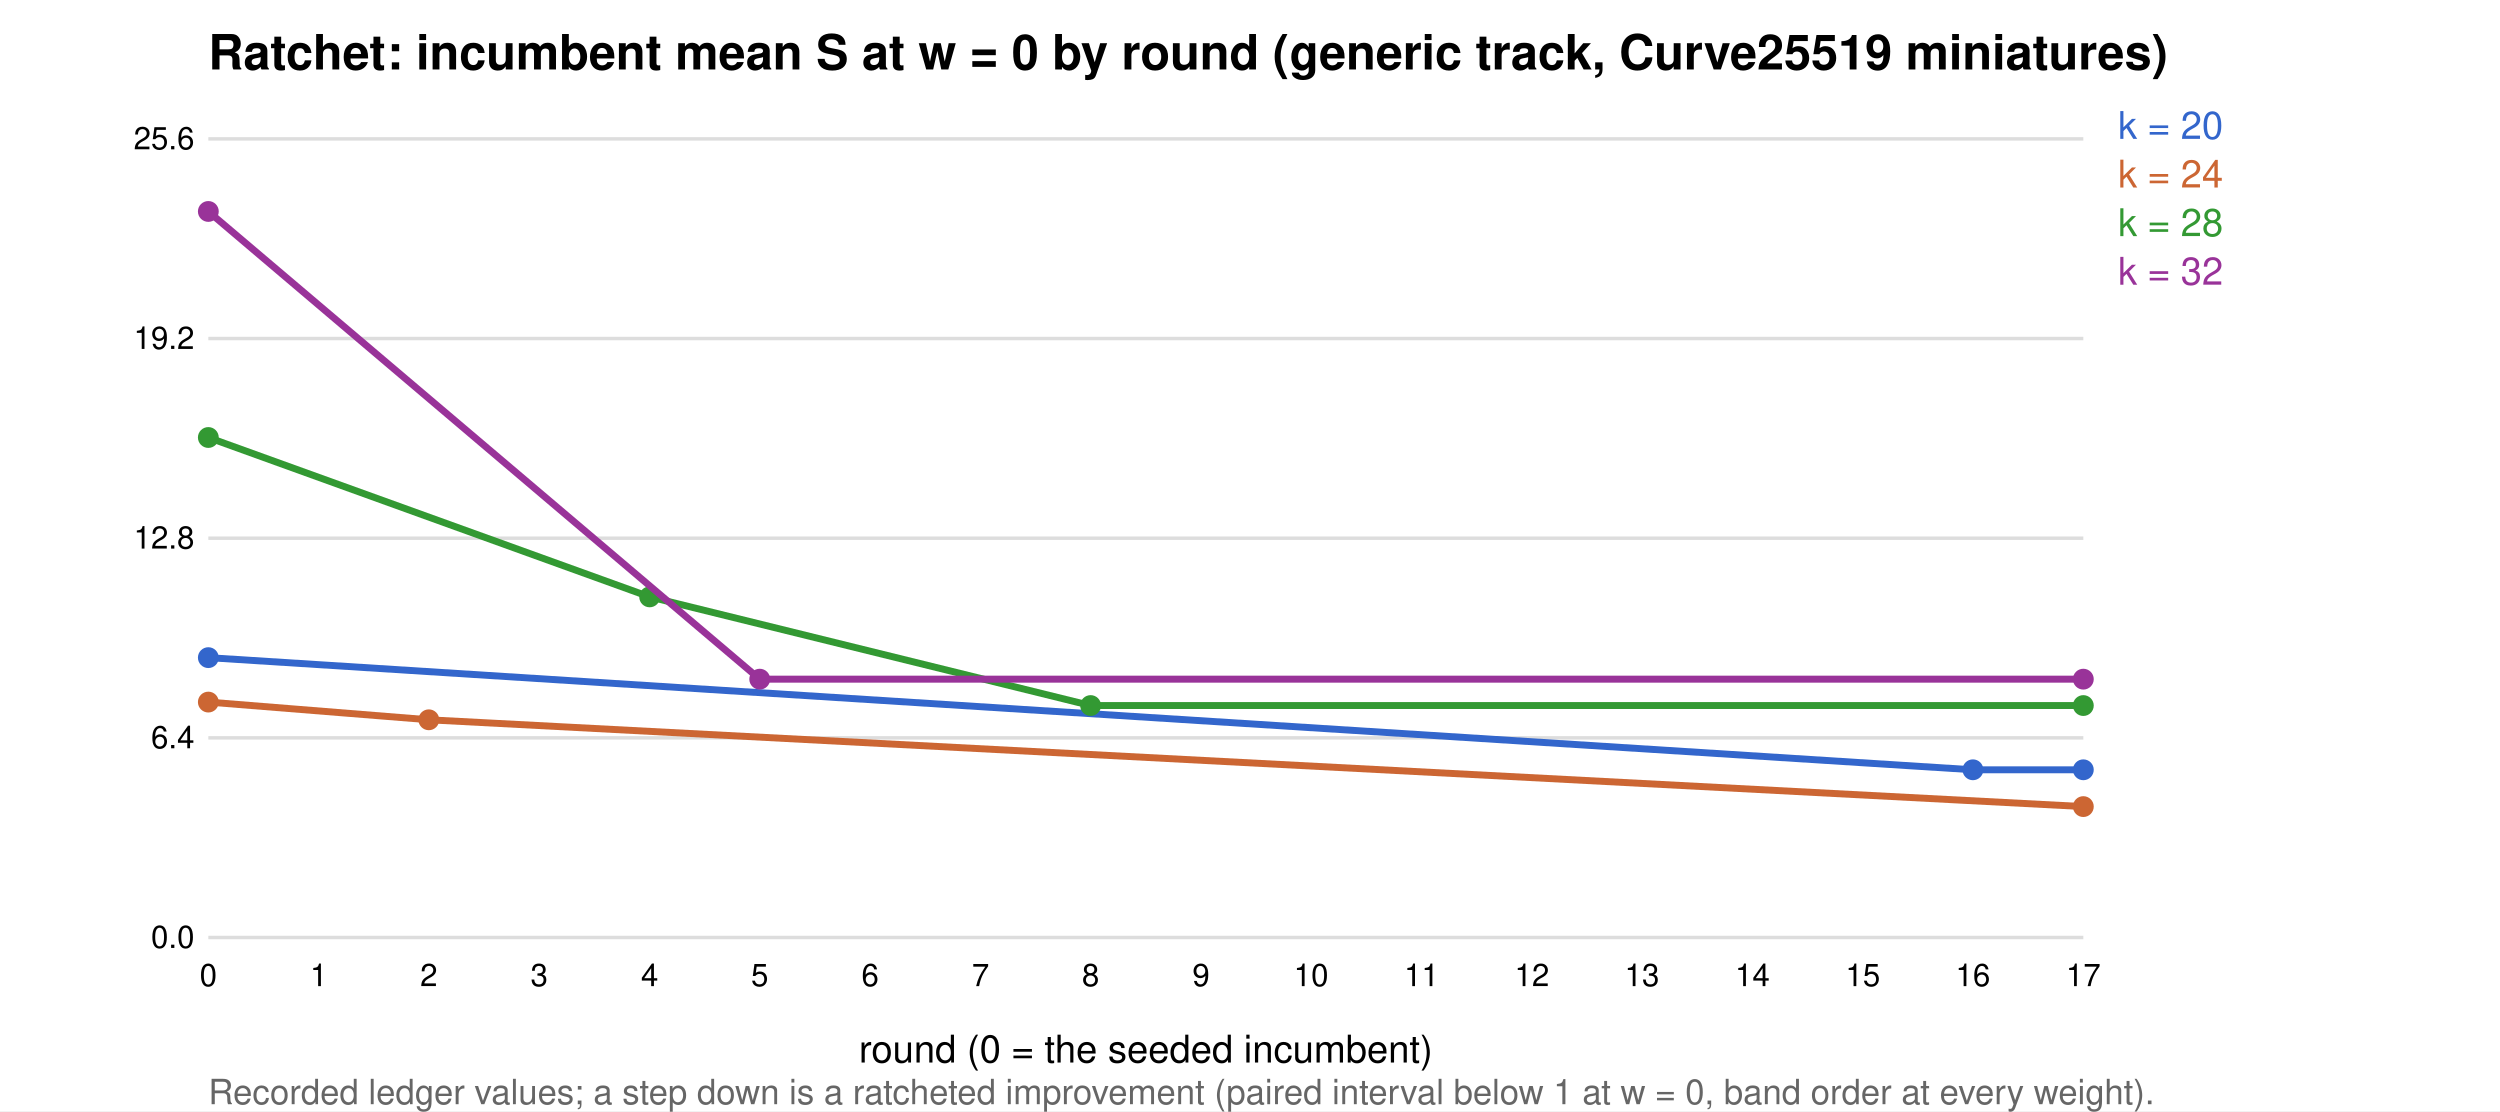
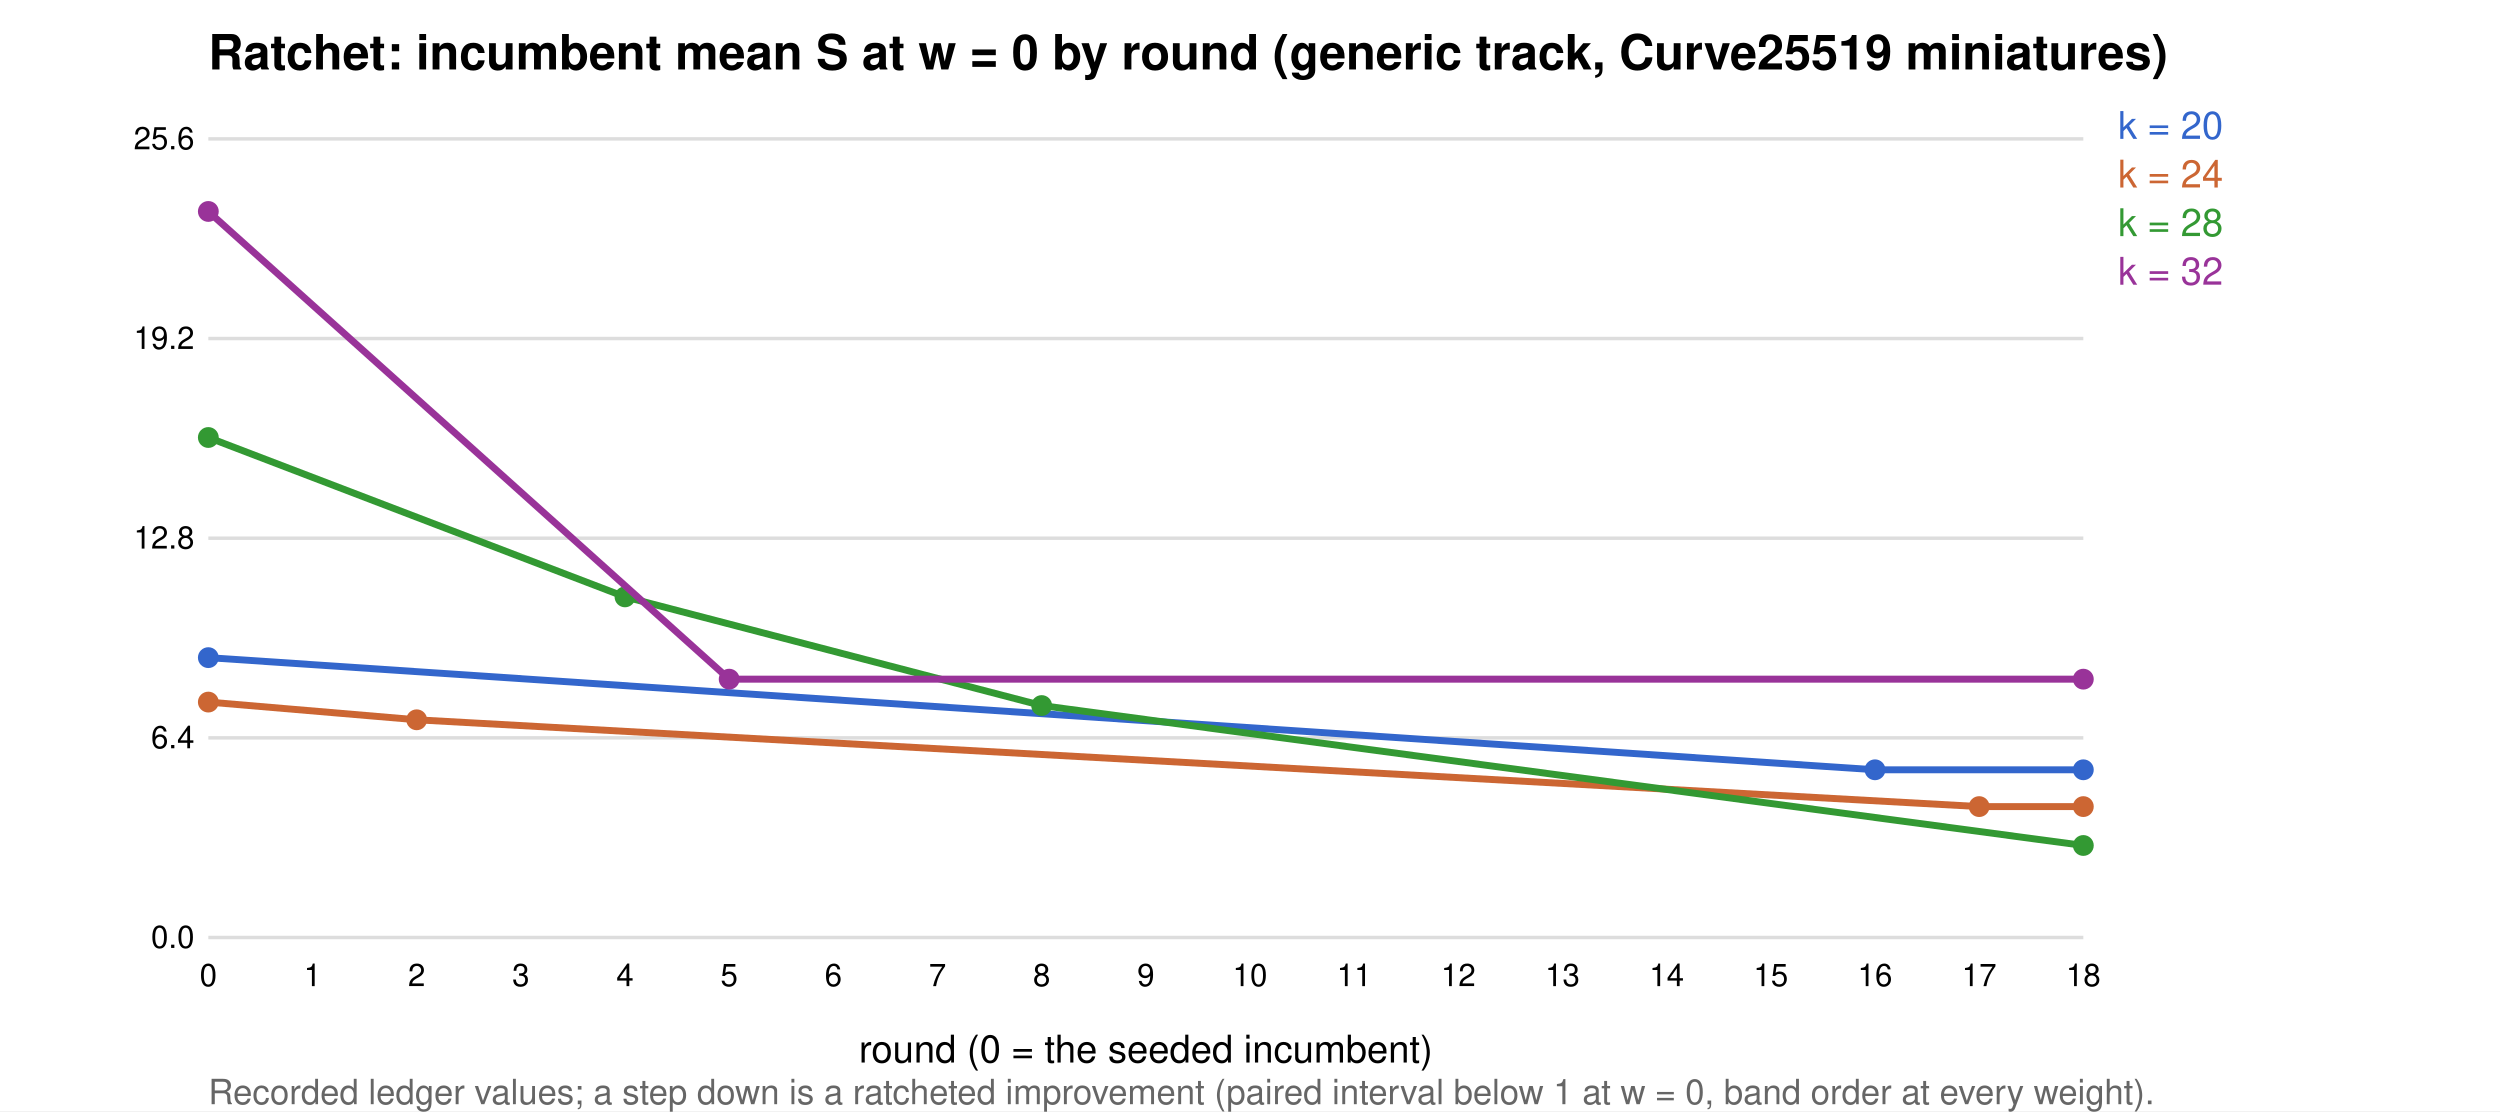
<svg xmlns="http://www.w3.org/2000/svg" width="720" height="320" viewBox="0 0 720 320" font-family="Helvetica,Arial,sans-serif" font-size="11">
  <rect width="100%" height="100%" fill="white" />
  <text x="60" y="20" font-size="14" font-weight="bold">Ratchet: incumbent mean S at w = 0 by round (generic track, Curve25519 miniatures)</text>
  <line x1="60" x2="600" y1="270.0" y2="270.0" stroke="#ddd" />
  <text x="56" y="273.0" text-anchor="end" font-size="9">0.0</text>
  <line x1="60" x2="600" y1="212.5" y2="212.5" stroke="#ddd" />
  <text x="56" y="215.5" text-anchor="end" font-size="9">6.4</text>
  <line x1="60" x2="600" y1="155.0" y2="155.0" stroke="#ddd" />
  <text x="56" y="158.0" text-anchor="end" font-size="9">12.8</text>
  <line x1="60" x2="600" y1="97.5" y2="97.5" stroke="#ddd" />
  <text x="56" y="100.5" text-anchor="end" font-size="9">19.2</text>
  <line x1="60" x2="600" y1="40.0" y2="40.0" stroke="#ddd" />
  <text x="56" y="43.0" text-anchor="end" font-size="9">25.6</text>
-   <polyline fill="none" stroke="#36c" stroke-width="2" points="60.0,189.4 568.2,221.7 600.0,221.7" />
+   <polyline fill="none" stroke="#36c" stroke-width="2" points="60.0,189.4 540.0,221.7 600.0,221.7" />
  <circle cx="60.0" cy="189.4" r="3" fill="#36c" />
-   <circle cx="568.2" cy="221.7" r="3" fill="#36c" />
+   <circle cx="540.0" cy="221.7" r="3" fill="#36c" />
  <circle cx="600.0" cy="221.7" r="3" fill="#36c" />
  <text x="610" y="40" fill="#36c">k = 20</text>
-   <polyline fill="none" stroke="#c63" stroke-width="2" points="60.0,202.2 123.5,207.3 600.0,232.3" />
+   <polyline fill="none" stroke="#c63" stroke-width="2" points="60.0,202.2 120.0,207.3 570.0,232.3 600.0,232.3" />
  <circle cx="60.0" cy="202.2" r="3" fill="#c63" />
-   <circle cx="123.5" cy="207.3" r="3" fill="#c63" />
+   <circle cx="120.0" cy="207.3" r="3" fill="#c63" />
+   <circle cx="570.0" cy="232.3" r="3" fill="#c63" />
  <circle cx="600.0" cy="232.3" r="3" fill="#c63" />
  <text x="610" y="54" fill="#c63">k = 24</text>
-   <polyline fill="none" stroke="#393" stroke-width="2" points="60.0,126.0 187.1,171.9 314.1,203.2 600.0,203.2" />
+   <polyline fill="none" stroke="#393" stroke-width="2" points="60.0,126.0 180.0,171.9 300.0,203.2 600.0,243.5" />
  <circle cx="60.0" cy="126.0" r="3" fill="#393" />
-   <circle cx="187.1" cy="171.9" r="3" fill="#393" />
-   <circle cx="314.1" cy="203.2" r="3" fill="#393" />
-   <circle cx="600.0" cy="203.2" r="3" fill="#393" />
+   <circle cx="180.0" cy="171.9" r="3" fill="#393" />
+   <circle cx="300.0" cy="203.2" r="3" fill="#393" />
+   <circle cx="600.0" cy="243.5" r="3" fill="#393" />
  <text x="610" y="68" fill="#393">k = 28</text>
-   <polyline fill="none" stroke="#939" stroke-width="2" points="60.0,60.9 218.8,195.6 600.0,195.6" />
+   <polyline fill="none" stroke="#939" stroke-width="2" points="60.0,60.9 210.0,195.6 600.0,195.6" />
  <circle cx="60.0" cy="60.9" r="3" fill="#939" />
-   <circle cx="218.8" cy="195.6" r="3" fill="#939" />
+   <circle cx="210.0" cy="195.6" r="3" fill="#939" />
  <circle cx="600.0" cy="195.6" r="3" fill="#939" />
  <text x="610" y="82" fill="#939">k = 32</text>
  <text x="60.0" y="284" text-anchor="middle" font-size="9">0</text>
-   <text x="91.8" y="284" text-anchor="middle" font-size="9">1</text>
-   <text x="123.5" y="284" text-anchor="middle" font-size="9">2</text>
-   <text x="155.3" y="284" text-anchor="middle" font-size="9">3</text>
-   <text x="187.1" y="284" text-anchor="middle" font-size="9">4</text>
-   <text x="218.8" y="284" text-anchor="middle" font-size="9">5</text>
-   <text x="250.6" y="284" text-anchor="middle" font-size="9">6</text>
-   <text x="282.4" y="284" text-anchor="middle" font-size="9">7</text>
-   <text x="314.1" y="284" text-anchor="middle" font-size="9">8</text>
-   <text x="345.9" y="284" text-anchor="middle" font-size="9">9</text>
-   <text x="377.6" y="284" text-anchor="middle" font-size="9">10</text>
-   <text x="409.4" y="284" text-anchor="middle" font-size="9">11</text>
-   <text x="441.2" y="284" text-anchor="middle" font-size="9">12</text>
-   <text x="472.9" y="284" text-anchor="middle" font-size="9">13</text>
-   <text x="504.7" y="284" text-anchor="middle" font-size="9">14</text>
-   <text x="536.5" y="284" text-anchor="middle" font-size="9">15</text>
-   <text x="568.2" y="284" text-anchor="middle" font-size="9">16</text>
-   <text x="600.0" y="284" text-anchor="middle" font-size="9">17</text>
+   <text x="90.0" y="284" text-anchor="middle" font-size="9">1</text>
+   <text x="120.0" y="284" text-anchor="middle" font-size="9">2</text>
+   <text x="150.0" y="284" text-anchor="middle" font-size="9">3</text>
+   <text x="180.0" y="284" text-anchor="middle" font-size="9">4</text>
+   <text x="210.0" y="284" text-anchor="middle" font-size="9">5</text>
+   <text x="240.0" y="284" text-anchor="middle" font-size="9">6</text>
+   <text x="270.0" y="284" text-anchor="middle" font-size="9">7</text>
+   <text x="300.0" y="284" text-anchor="middle" font-size="9">8</text>
+   <text x="330.0" y="284" text-anchor="middle" font-size="9">9</text>
+   <text x="360.0" y="284" text-anchor="middle" font-size="9">10</text>
+   <text x="390.0" y="284" text-anchor="middle" font-size="9">11</text>
+   <text x="420.0" y="284" text-anchor="middle" font-size="9">12</text>
+   <text x="450.0" y="284" text-anchor="middle" font-size="9">13</text>
+   <text x="480.0" y="284" text-anchor="middle" font-size="9">14</text>
+   <text x="510.0" y="284" text-anchor="middle" font-size="9">15</text>
+   <text x="540.0" y="284" text-anchor="middle" font-size="9">16</text>
+   <text x="570.0" y="284" text-anchor="middle" font-size="9">17</text>
+   <text x="600.0" y="284" text-anchor="middle" font-size="9">18</text>
  <text x="330" y="306" text-anchor="middle">round (0 = the seeded incumbent)</text>
  <text x="60" y="318" font-size="10" fill="#666">Recorded ledger values; a step down is a ratcheted improvement (paired interval below 1 at w = 0, band order at every weight).</text>
</svg>
